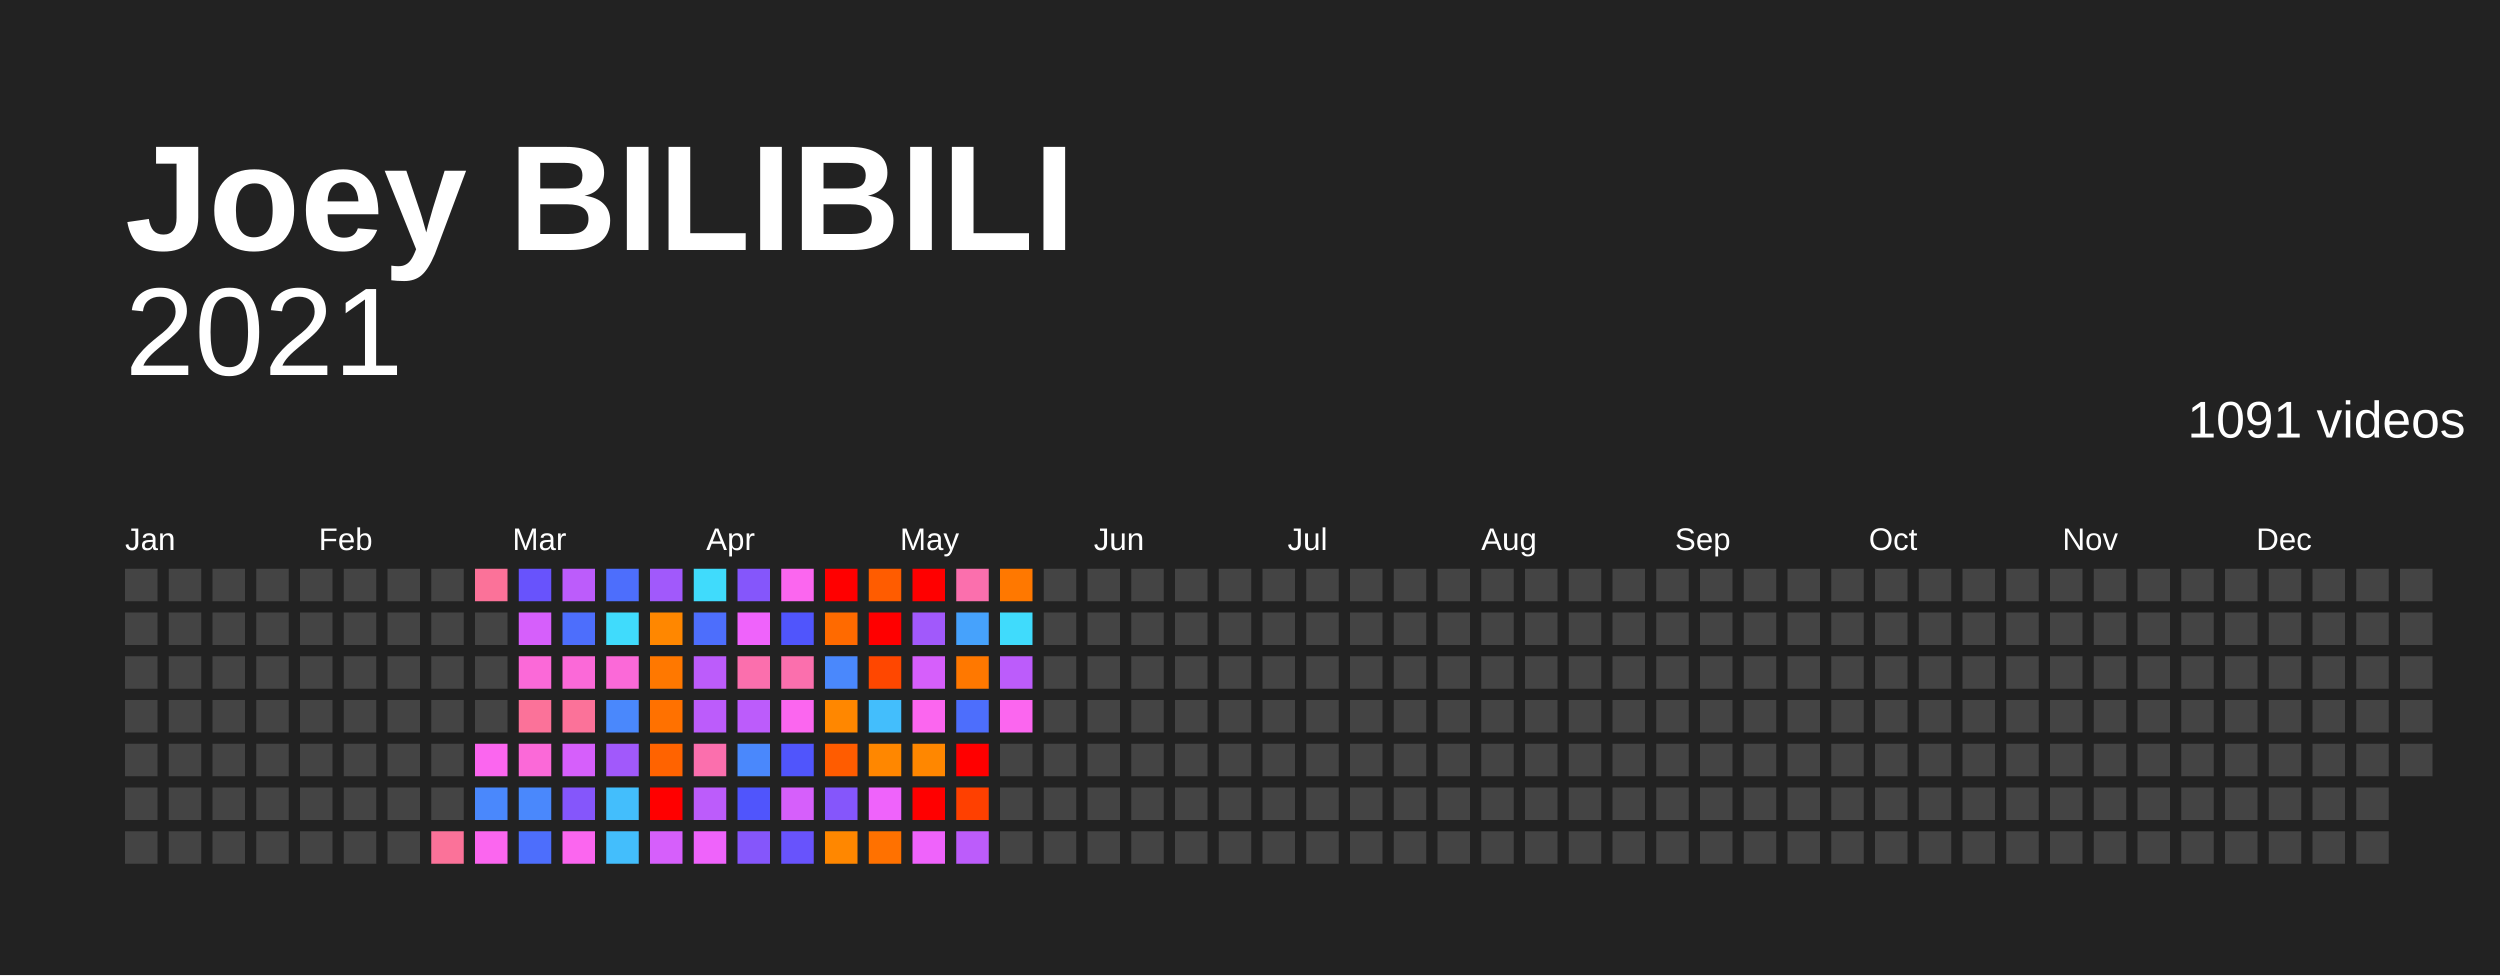
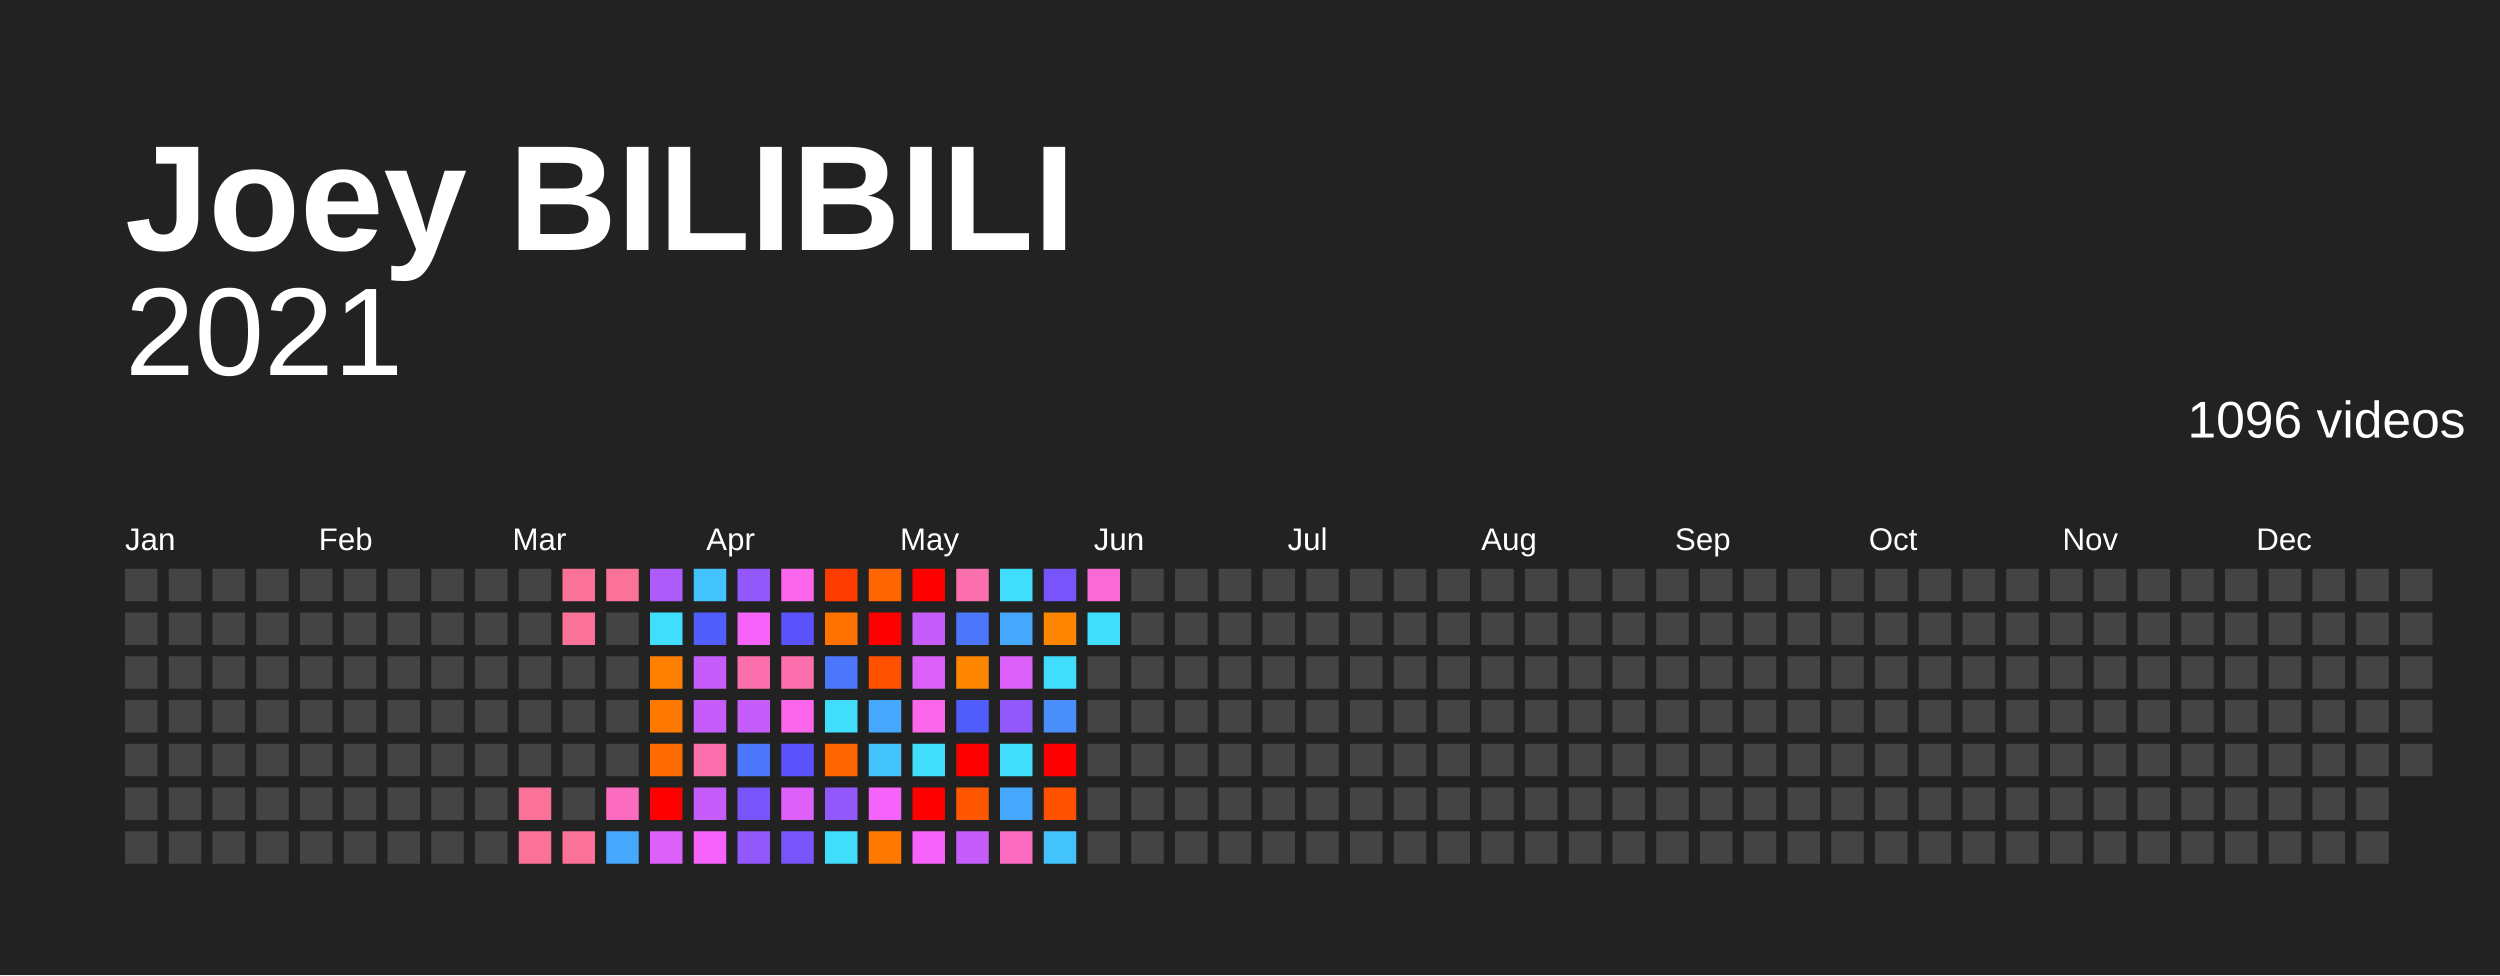
<svg xmlns="http://www.w3.org/2000/svg" baseProfile="full" height="78mm" version="1.1" viewBox="0,0,200,78" width="200mm">
  <defs />
  <rect fill="#222222" height="78" width="200" x="0" y="0" />
  <text fill="#FFFFFF" style="font-size:12px; font-family:Arial; font-weight:bold;" x="10" y="20">Joey BILIBILI</text>
  <text alignment-baseline="hanging" fill="#FFFFFF" style="font-size:10.0px; font-family:Arial;" x="10" y="30">2021</text>
-   <text alignment-baseline="hanging" fill="#FFFFFF" style="font-size:4.125px; font-family:Arial;" x="175" y="35">1091 videos</text>
+   <text alignment-baseline="hanging" fill="#FFFFFF" style="font-size:4.125px; font-family:Arial;" x="175" y="35">1096 videos</text>
  <text fill="#FFFFFF" style="font-size:2.5px; font-family:Arial" x="10.0" y="44">Jan</text>
  <text fill="#FFFFFF" style="font-size:2.5px; font-family:Arial" x="25.5" y="44">Feb</text>
  <text fill="#FFFFFF" style="font-size:2.5px; font-family:Arial" x="41.0" y="44">Mar</text>
  <text fill="#FFFFFF" style="font-size:2.5px; font-family:Arial" x="56.5" y="44">Apr</text>
  <text fill="#FFFFFF" style="font-size:2.5px; font-family:Arial" x="72.0" y="44">May</text>
  <text fill="#FFFFFF" style="font-size:2.5px; font-family:Arial" x="87.5" y="44">Jun</text>
  <text fill="#FFFFFF" style="font-size:2.5px; font-family:Arial" x="103.0" y="44">Jul</text>
  <text fill="#FFFFFF" style="font-size:2.5px; font-family:Arial" x="118.5" y="44">Aug</text>
  <text fill="#FFFFFF" style="font-size:2.5px; font-family:Arial" x="134.0" y="44">Sep</text>
  <text fill="#FFFFFF" style="font-size:2.5px; font-family:Arial" x="149.5" y="44">Oct</text>
  <text fill="#FFFFFF" style="font-size:2.5px; font-family:Arial" x="165.0" y="44">Nov</text>
  <text fill="#FFFFFF" style="font-size:2.5px; font-family:Arial" x="180.5" y="44">Dec</text>
  <rect fill="#444444" height="2.6" width="2.6" x="10.0" y="45.5" />
  <rect fill="#444444" height="2.6" width="2.6" x="10.0" y="49.0" />
  <rect fill="#444444" height="2.6" width="2.6" x="10.0" y="52.5" />
  <rect fill="#444444" height="2.6" width="2.6" x="10.0" y="56.0" />
  <rect fill="#444444" height="2.6" width="2.6" x="10.0" y="59.5" />
  <rect fill="#444444" height="2.6" width="2.6" x="10.0" y="63.0" />
  <rect fill="#444444" height="2.6" width="2.6" x="10.0" y="66.5" />
  <rect fill="#444444" height="2.6" width="2.6" x="13.5" y="45.5" />
  <rect fill="#444444" height="2.6" width="2.6" x="13.5" y="49.0" />
  <rect fill="#444444" height="2.6" width="2.6" x="13.5" y="52.5" />
  <rect fill="#444444" height="2.6" width="2.6" x="13.5" y="56.0" />
  <rect fill="#444444" height="2.6" width="2.6" x="13.5" y="59.5" />
  <rect fill="#444444" height="2.6" width="2.6" x="13.5" y="63.0" />
  <rect fill="#444444" height="2.6" width="2.6" x="13.5" y="66.5" />
  <rect fill="#444444" height="2.6" width="2.6" x="17.0" y="45.5" />
  <rect fill="#444444" height="2.6" width="2.6" x="17.0" y="49.0" />
  <rect fill="#444444" height="2.6" width="2.6" x="17.0" y="52.5" />
  <rect fill="#444444" height="2.6" width="2.6" x="17.0" y="56.0" />
  <rect fill="#444444" height="2.6" width="2.6" x="17.0" y="59.5" />
  <rect fill="#444444" height="2.6" width="2.6" x="17.0" y="63.0" />
  <rect fill="#444444" height="2.6" width="2.6" x="17.0" y="66.5" />
  <rect fill="#444444" height="2.6" width="2.6" x="20.5" y="45.5" />
  <rect fill="#444444" height="2.6" width="2.6" x="20.5" y="49.0" />
  <rect fill="#444444" height="2.6" width="2.6" x="20.5" y="52.5" />
  <rect fill="#444444" height="2.6" width="2.6" x="20.5" y="56.0" />
  <rect fill="#444444" height="2.6" width="2.6" x="20.5" y="59.5" />
  <rect fill="#444444" height="2.6" width="2.6" x="20.5" y="63.0" />
  <rect fill="#444444" height="2.6" width="2.6" x="20.5" y="66.5" />
  <rect fill="#444444" height="2.6" width="2.6" x="24.0" y="45.5" />
  <rect fill="#444444" height="2.6" width="2.6" x="24.0" y="49.0" />
  <rect fill="#444444" height="2.6" width="2.6" x="24.0" y="52.5" />
  <rect fill="#444444" height="2.6" width="2.6" x="24.0" y="56.0" />
  <rect fill="#444444" height="2.6" width="2.6" x="24.0" y="59.5" />
  <rect fill="#444444" height="2.6" width="2.6" x="24.0" y="63.0" />
  <rect fill="#444444" height="2.6" width="2.6" x="24.0" y="66.5" />
  <rect fill="#444444" height="2.6" width="2.6" x="27.5" y="45.5" />
  <rect fill="#444444" height="2.6" width="2.6" x="27.5" y="49.0" />
  <rect fill="#444444" height="2.6" width="2.6" x="27.5" y="52.5" />
  <rect fill="#444444" height="2.6" width="2.6" x="27.5" y="56.0" />
  <rect fill="#444444" height="2.6" width="2.6" x="27.5" y="59.5" />
  <rect fill="#444444" height="2.6" width="2.6" x="27.5" y="63.0" />
  <rect fill="#444444" height="2.6" width="2.6" x="27.5" y="66.5" />
  <rect fill="#444444" height="2.6" width="2.6" x="31.0" y="45.5" />
  <rect fill="#444444" height="2.6" width="2.6" x="31.0" y="49.0" />
  <rect fill="#444444" height="2.6" width="2.6" x="31.0" y="52.5" />
  <rect fill="#444444" height="2.6" width="2.6" x="31.0" y="56.0" />
  <rect fill="#444444" height="2.6" width="2.6" x="31.0" y="59.5" />
  <rect fill="#444444" height="2.6" width="2.6" x="31.0" y="63.0" />
  <rect fill="#444444" height="2.6" width="2.6" x="31.0" y="66.5" />
  <rect fill="#444444" height="2.6" width="2.6" x="34.5" y="45.5" />
  <rect fill="#444444" height="2.6" width="2.6" x="34.5" y="49.0" />
  <rect fill="#444444" height="2.6" width="2.6" x="34.5" y="52.5" />
  <rect fill="#444444" height="2.6" width="2.6" x="34.5" y="56.0" />
  <rect fill="#444444" height="2.6" width="2.6" x="34.5" y="59.5" />
  <rect fill="#444444" height="2.6" width="2.6" x="34.5" y="63.0" />
-   <rect fill="#fb7299" height="2.6" width="2.6" x="34.5" y="66.5" />
-   <rect fill="#fb7299" height="2.6" width="2.6" x="38.0" y="45.5" />
+   <rect fill="#444444" height="2.6" width="2.6" x="34.5" y="66.5" />
+   <rect fill="#444444" height="2.6" width="2.6" x="38.0" y="45.5" />
  <rect fill="#444444" height="2.6" width="2.6" x="38.0" y="49.0" />
  <rect fill="#444444" height="2.6" width="2.6" x="38.0" y="52.5" />
  <rect fill="#444444" height="2.6" width="2.6" x="38.0" y="56.0" />
-   <rect fill="#fb66ef" height="2.6" width="2.6" x="38.0" y="59.5" />
-   <rect fill="#4a88fc" height="2.6" width="2.6" x="38.0" y="63.0" />
-   <rect fill="#fb66ef" height="2.6" width="2.6" x="38.0" y="66.5" />
-   <rect fill="#6853fc" height="2.6" width="2.6" x="41.5" y="45.5" />
-   <rect fill="#d65ffb" height="2.6" width="2.6" x="41.5" y="49.0" />
-   <rect fill="#fb69d8" height="2.6" width="2.6" x="41.5" y="52.5" />
-   <rect fill="#fb7299" height="2.6" width="2.6" x="41.5" y="56.0" />
-   <rect fill="#fb69d8" height="2.6" width="2.6" x="41.5" y="59.5" />
-   <rect fill="#4a88fc" height="2.6" width="2.6" x="41.5" y="63.0" />
-   <rect fill="#4d6efc" height="2.6" width="2.6" x="41.5" y="66.5" />
-   <rect fill="#bc5cfb" height="2.6" width="2.6" x="45.0" y="45.5" />
-   <rect fill="#4d6efc" height="2.6" width="2.6" x="45.0" y="49.0" />
-   <rect fill="#fb69d8" height="2.6" width="2.6" x="45.0" y="52.5" />
-   <rect fill="#fb7299" height="2.6" width="2.6" x="45.0" y="56.0" />
-   <rect fill="#d65ffb" height="2.6" width="2.6" x="45.0" y="59.5" />
-   <rect fill="#8556fb" height="2.6" width="2.6" x="45.0" y="63.0" />
-   <rect fill="#fb66ef" height="2.6" width="2.6" x="45.0" y="66.5" />
-   <rect fill="#4d6efc" height="2.6" width="2.6" x="48.5" y="45.5" />
-   <rect fill="#40dbfc" height="2.6" width="2.6" x="48.5" y="49.0" />
-   <rect fill="#fb69d8" height="2.6" width="2.6" x="48.5" y="52.5" />
-   <rect fill="#4a88fc" height="2.6" width="2.6" x="48.5" y="56.0" />
-   <rect fill="#a159fb" height="2.6" width="2.6" x="48.5" y="59.5" />
-   <rect fill="#43befc" height="2.6" width="2.6" x="48.5" y="63.0" />
-   <rect fill="#43befc" height="2.6" width="2.6" x="48.5" y="66.5" />
-   <rect fill="#a159fb" height="2.6" width="2.6" x="52.0" y="45.5" />
-   <rect fill="#ff8700" height="2.6" width="2.6" x="52.0" y="49.0" />
-   <rect fill="#ff7800" height="2.6" width="2.6" x="52.0" y="52.5" />
-   <rect fill="#ff7100" height="2.6" width="2.6" x="52.0" y="56.0" />
-   <rect fill="#ff6300" height="2.6" width="2.6" x="52.0" y="59.5" />
+   <rect fill="#444444" height="2.6" width="2.6" x="38.0" y="59.5" />
+   <rect fill="#444444" height="2.6" width="2.6" x="38.0" y="63.0" />
+   <rect fill="#444444" height="2.6" width="2.6" x="38.0" y="66.5" />
+   <rect fill="#444444" height="2.6" width="2.6" x="41.5" y="45.5" />
+   <rect fill="#444444" height="2.6" width="2.6" x="41.5" y="49.0" />
+   <rect fill="#444444" height="2.6" width="2.6" x="41.5" y="52.5" />
+   <rect fill="#444444" height="2.6" width="2.6" x="41.5" y="56.0" />
+   <rect fill="#444444" height="2.6" width="2.6" x="41.5" y="59.5" />
+   <rect fill="#fb7299" height="2.6" width="2.6" x="41.5" y="63.0" />
+   <rect fill="#fb7299" height="2.6" width="2.6" x="41.5" y="66.5" />
+   <rect fill="#fb7299" height="2.6" width="2.6" x="45.0" y="45.5" />
+   <rect fill="#fb7299" height="2.6" width="2.6" x="45.0" y="49.0" />
+   <rect fill="#444444" height="2.6" width="2.6" x="45.0" y="52.5" />
+   <rect fill="#444444" height="2.6" width="2.6" x="45.0" y="56.0" />
+   <rect fill="#444444" height="2.6" width="2.6" x="45.0" y="59.5" />
+   <rect fill="#444444" height="2.6" width="2.6" x="45.0" y="63.0" />
+   <rect fill="#fb7299" height="2.6" width="2.6" x="45.0" y="66.5" />
+   <rect fill="#fb7299" height="2.6" width="2.6" x="48.5" y="45.5" />
+   <rect fill="#444444" height="2.6" width="2.6" x="48.5" y="49.0" />
+   <rect fill="#444444" height="2.6" width="2.6" x="48.5" y="52.5" />
+   <rect fill="#444444" height="2.6" width="2.6" x="48.5" y="56.0" />
+   <rect fill="#444444" height="2.6" width="2.6" x="48.5" y="59.5" />
+   <rect fill="#fb6cc0" height="2.6" width="2.6" x="48.5" y="63.0" />
+   <rect fill="#46a8fc" height="2.6" width="2.6" x="48.5" y="66.5" />
+   <rect fill="#ad5bfb" height="2.6" width="2.6" x="52.0" y="45.5" />
+   <rect fill="#40defc" height="2.6" width="2.6" x="52.0" y="49.0" />
+   <rect fill="#ff7f00" height="2.6" width="2.6" x="52.0" y="52.5" />
+   <rect fill="#ff7900" height="2.6" width="2.6" x="52.0" y="56.0" />
+   <rect fill="#ff6b00" height="2.6" width="2.6" x="52.0" y="59.5" />
  <rect fill="red" height="2.6" width="2.6" x="52.0" y="63.0" />
-   <rect fill="#d65ffb" height="2.6" width="2.6" x="52.0" y="66.5" />
-   <rect fill="#40dbfc" height="2.6" width="2.6" x="55.5" y="45.5" />
-   <rect fill="#4d6efc" height="2.6" width="2.6" x="55.5" y="49.0" />
-   <rect fill="#bc5cfb" height="2.6" width="2.6" x="55.5" y="52.5" />
-   <rect fill="#bc5cfb" height="2.6" width="2.6" x="55.5" y="56.0" />
-   <rect fill="#fb6fad" height="2.6" width="2.6" x="55.5" y="59.5" />
-   <rect fill="#bc5cfb" height="2.6" width="2.6" x="55.5" y="63.0" />
-   <rect fill="#ef63fb" height="2.6" width="2.6" x="55.5" y="66.5" />
-   <rect fill="#8556fb" height="2.6" width="2.6" x="59.0" y="45.5" />
-   <rect fill="#ef63fb" height="2.6" width="2.6" x="59.0" y="49.0" />
-   <rect fill="#fb6fad" height="2.6" width="2.6" x="59.0" y="52.5" />
-   <rect fill="#bc5cfb" height="2.6" width="2.6" x="59.0" y="56.0" />
-   <rect fill="#4a88fc" height="2.6" width="2.6" x="59.0" y="59.5" />
-   <rect fill="#5055fc" height="2.6" width="2.6" x="59.0" y="63.0" />
-   <rect fill="#8556fb" height="2.6" width="2.6" x="59.0" y="66.5" />
-   <rect fill="#fb66ef" height="2.6" width="2.6" x="62.5" y="45.5" />
-   <rect fill="#5055fc" height="2.6" width="2.6" x="62.5" y="49.0" />
-   <rect fill="#fb6fad" height="2.6" width="2.6" x="62.5" y="52.5" />
-   <rect fill="#fb66ef" height="2.6" width="2.6" x="62.5" y="56.0" />
-   <rect fill="#5055fc" height="2.6" width="2.6" x="62.5" y="59.5" />
-   <rect fill="#d65ffb" height="2.6" width="2.6" x="62.5" y="63.0" />
-   <rect fill="#6853fc" height="2.6" width="2.6" x="62.5" y="66.5" />
-   <rect fill="red" height="2.6" width="2.6" x="66.0" y="45.5" />
-   <rect fill="#ff6a00" height="2.6" width="2.6" x="66.0" y="49.0" />
-   <rect fill="#4a88fc" height="2.6" width="2.6" x="66.0" y="52.5" />
-   <rect fill="#ff8700" height="2.6" width="2.6" x="66.0" y="56.0" />
-   <rect fill="#ff5c00" height="2.6" width="2.6" x="66.0" y="59.5" />
-   <rect fill="#8556fb" height="2.6" width="2.6" x="66.0" y="63.0" />
-   <rect fill="#ff8700" height="2.6" width="2.6" x="66.0" y="66.5" />
-   <rect fill="#ff5c00" height="2.6" width="2.6" x="69.5" y="45.5" />
+   <rect fill="#de60fb" height="2.6" width="2.6" x="52.0" y="66.5" />
+   <rect fill="#43c3fc" height="2.6" width="2.6" x="55.5" y="45.5" />
+   <rect fill="#4f5efc" height="2.6" width="2.6" x="55.5" y="49.0" />
+   <rect fill="#c65dfb" height="2.6" width="2.6" x="55.5" y="52.5" />
+   <rect fill="#c65dfb" height="2.6" width="2.6" x="55.5" y="56.0" />
+   <rect fill="#fb6fac" height="2.6" width="2.6" x="55.5" y="59.5" />
+   <rect fill="#c65dfb" height="2.6" width="2.6" x="55.5" y="63.0" />
+   <rect fill="#f663fb" height="2.6" width="2.6" x="55.5" y="66.5" />
+   <rect fill="#9358fb" height="2.6" width="2.6" x="59.0" y="45.5" />
+   <rect fill="#f663fb" height="2.6" width="2.6" x="59.0" y="49.0" />
+   <rect fill="#fb6fac" height="2.6" width="2.6" x="59.0" y="52.5" />
+   <rect fill="#c65dfb" height="2.6" width="2.6" x="59.0" y="56.0" />
+   <rect fill="#4c76fc" height="2.6" width="2.6" x="59.0" y="59.5" />
+   <rect fill="#7855fb" height="2.6" width="2.6" x="59.0" y="63.0" />
+   <rect fill="#9358fb" height="2.6" width="2.6" x="59.0" y="66.5" />
+   <rect fill="#fb66ea" height="2.6" width="2.6" x="62.5" y="45.5" />
+   <rect fill="#5c52fc" height="2.6" width="2.6" x="62.5" y="49.0" />
+   <rect fill="#fb6fac" height="2.6" width="2.6" x="62.5" y="52.5" />
+   <rect fill="#fb66ea" height="2.6" width="2.6" x="62.5" y="56.0" />
+   <rect fill="#5c52fc" height="2.6" width="2.6" x="62.5" y="59.5" />
+   <rect fill="#de60fb" height="2.6" width="2.6" x="62.5" y="63.0" />
+   <rect fill="#7855fb" height="2.6" width="2.6" x="62.5" y="66.5" />
+   <rect fill="#ff3c00" height="2.6" width="2.6" x="66.0" y="45.5" />
+   <rect fill="#ff7200" height="2.6" width="2.6" x="66.0" y="49.0" />
+   <rect fill="#4c76fc" height="2.6" width="2.6" x="66.0" y="52.5" />
+   <rect fill="#40defc" height="2.6" width="2.6" x="66.0" y="56.0" />
+   <rect fill="#ff6500" height="2.6" width="2.6" x="66.0" y="59.5" />
+   <rect fill="#9358fb" height="2.6" width="2.6" x="66.0" y="63.0" />
+   <rect fill="#40defc" height="2.6" width="2.6" x="66.0" y="66.5" />
+   <rect fill="#ff6500" height="2.6" width="2.6" x="69.5" y="45.5" />
  <rect fill="red" height="2.6" width="2.6" x="69.5" y="49.0" />
-   <rect fill="#ff4700" height="2.6" width="2.6" x="69.5" y="52.5" />
-   <rect fill="#43befc" height="2.6" width="2.6" x="69.5" y="56.0" />
-   <rect fill="#ff8700" height="2.6" width="2.6" x="69.5" y="59.5" />
-   <rect fill="#ef63fb" height="2.6" width="2.6" x="69.5" y="63.0" />
-   <rect fill="#ff7100" height="2.6" width="2.6" x="69.5" y="66.5" />
+   <rect fill="#ff5100" height="2.6" width="2.6" x="69.5" y="52.5" />
+   <rect fill="#46a8fc" height="2.6" width="2.6" x="69.5" y="56.0" />
+   <rect fill="#43c3fc" height="2.6" width="2.6" x="69.5" y="59.5" />
+   <rect fill="#f663fb" height="2.6" width="2.6" x="69.5" y="63.0" />
+   <rect fill="#ff7900" height="2.6" width="2.6" x="69.5" y="66.5" />
  <rect fill="red" height="2.6" width="2.6" x="73.0" y="45.5" />
-   <rect fill="#a159fb" height="2.6" width="2.6" x="73.0" y="49.0" />
-   <rect fill="#d65ffb" height="2.6" width="2.6" x="73.0" y="52.5" />
-   <rect fill="#fb66ef" height="2.6" width="2.6" x="73.0" y="56.0" />
-   <rect fill="#ff8700" height="2.6" width="2.6" x="73.0" y="59.5" />
+   <rect fill="#c65dfb" height="2.6" width="2.6" x="73.0" y="49.0" />
+   <rect fill="#de60fb" height="2.6" width="2.6" x="73.0" y="52.5" />
+   <rect fill="#fb66ea" height="2.6" width="2.6" x="73.0" y="56.0" />
+   <rect fill="#40defc" height="2.6" width="2.6" x="73.0" y="59.5" />
  <rect fill="red" height="2.6" width="2.6" x="73.0" y="63.0" />
-   <rect fill="#ef63fb" height="2.6" width="2.6" x="73.0" y="66.5" />
-   <rect fill="#fb6fad" height="2.6" width="2.6" x="76.5" y="45.5" />
-   <rect fill="#46a2fc" height="2.6" width="2.6" x="76.5" y="49.0" />
-   <rect fill="#ff7800" height="2.6" width="2.6" x="76.5" y="52.5" />
-   <rect fill="#4d6efc" height="2.6" width="2.6" x="76.5" y="56.0" />
+   <rect fill="#f663fb" height="2.6" width="2.6" x="73.0" y="66.5" />
+   <rect fill="#fb6fac" height="2.6" width="2.6" x="76.5" y="45.5" />
+   <rect fill="#4c76fc" height="2.6" width="2.6" x="76.5" y="49.0" />
+   <rect fill="#ff8600" height="2.6" width="2.6" x="76.5" y="52.5" />
+   <rect fill="#4f5efc" height="2.6" width="2.6" x="76.5" y="56.0" />
  <rect fill="red" height="2.6" width="2.6" x="76.5" y="59.5" />
-   <rect fill="#ff4000" height="2.6" width="2.6" x="76.5" y="63.0" />
-   <rect fill="#bc5cfb" height="2.6" width="2.6" x="76.5" y="66.5" />
-   <rect fill="#ff7800" height="2.6" width="2.6" x="80.0" y="45.5" />
-   <rect fill="#40dbfc" height="2.6" width="2.6" x="80.0" y="49.0" />
-   <rect fill="#bc5cfb" height="2.6" width="2.6" x="80.0" y="52.5" />
-   <rect fill="#fb66ef" height="2.6" width="2.6" x="80.0" y="56.0" />
-   <rect fill="#444444" height="2.6" width="2.6" x="80.0" y="59.5" />
-   <rect fill="#444444" height="2.6" width="2.6" x="80.0" y="63.0" />
-   <rect fill="#444444" height="2.6" width="2.6" x="80.0" y="66.5" />
-   <rect fill="#444444" height="2.6" width="2.6" x="83.5" y="45.5" />
-   <rect fill="#444444" height="2.6" width="2.6" x="83.5" y="49.0" />
-   <rect fill="#444444" height="2.6" width="2.6" x="83.5" y="52.5" />
-   <rect fill="#444444" height="2.6" width="2.6" x="83.5" y="56.0" />
-   <rect fill="#444444" height="2.6" width="2.6" x="83.5" y="59.5" />
-   <rect fill="#444444" height="2.6" width="2.6" x="83.5" y="63.0" />
-   <rect fill="#444444" height="2.6" width="2.6" x="83.5" y="66.5" />
-   <rect fill="#444444" height="2.6" width="2.6" x="87.0" y="45.5" />
-   <rect fill="#444444" height="2.6" width="2.6" x="87.0" y="49.0" />
+   <rect fill="#ff5700" height="2.6" width="2.6" x="76.5" y="63.0" />
+   <rect fill="#c65dfb" height="2.6" width="2.6" x="76.5" y="66.5" />
+   <rect fill="#40defc" height="2.6" width="2.6" x="80.0" y="45.5" />
+   <rect fill="#46a8fc" height="2.6" width="2.6" x="80.0" y="49.0" />
+   <rect fill="#de60fb" height="2.6" width="2.6" x="80.0" y="52.5" />
+   <rect fill="#9358fb" height="2.6" width="2.6" x="80.0" y="56.0" />
+   <rect fill="#40defc" height="2.6" width="2.6" x="80.0" y="59.5" />
+   <rect fill="#46a8fc" height="2.6" width="2.6" x="80.0" y="63.0" />
+   <rect fill="#fb6cc0" height="2.6" width="2.6" x="80.0" y="66.5" />
+   <rect fill="#7855fb" height="2.6" width="2.6" x="83.5" y="45.5" />
+   <rect fill="#ff8600" height="2.6" width="2.6" x="83.5" y="49.0" />
+   <rect fill="#40defc" height="2.6" width="2.6" x="83.5" y="52.5" />
+   <rect fill="#498ffc" height="2.6" width="2.6" x="83.5" y="56.0" />
+   <rect fill="red" height="2.6" width="2.6" x="83.5" y="59.5" />
+   <rect fill="#ff5100" height="2.6" width="2.6" x="83.5" y="63.0" />
+   <rect fill="#43c3fc" height="2.6" width="2.6" x="83.5" y="66.5" />
+   <rect fill="#fb69d5" height="2.6" width="2.6" x="87.0" y="45.5" />
+   <rect fill="#40defc" height="2.6" width="2.6" x="87.0" y="49.0" />
  <rect fill="#444444" height="2.6" width="2.6" x="87.0" y="52.5" />
  <rect fill="#444444" height="2.6" width="2.6" x="87.0" y="56.0" />
  <rect fill="#444444" height="2.6" width="2.6" x="87.0" y="59.5" />
  <rect fill="#444444" height="2.6" width="2.6" x="87.0" y="63.0" />
  <rect fill="#444444" height="2.6" width="2.6" x="87.0" y="66.5" />
  <rect fill="#444444" height="2.6" width="2.6" x="90.5" y="45.5" />
  <rect fill="#444444" height="2.6" width="2.6" x="90.5" y="49.0" />
  <rect fill="#444444" height="2.6" width="2.6" x="90.5" y="52.5" />
  <rect fill="#444444" height="2.6" width="2.6" x="90.5" y="56.0" />
  <rect fill="#444444" height="2.6" width="2.6" x="90.5" y="59.5" />
  <rect fill="#444444" height="2.6" width="2.6" x="90.5" y="63.0" />
  <rect fill="#444444" height="2.6" width="2.6" x="90.5" y="66.5" />
  <rect fill="#444444" height="2.6" width="2.6" x="94.0" y="45.5" />
  <rect fill="#444444" height="2.6" width="2.6" x="94.0" y="49.0" />
  <rect fill="#444444" height="2.6" width="2.6" x="94.0" y="52.5" />
  <rect fill="#444444" height="2.6" width="2.6" x="94.0" y="56.0" />
  <rect fill="#444444" height="2.6" width="2.6" x="94.0" y="59.5" />
  <rect fill="#444444" height="2.6" width="2.6" x="94.0" y="63.0" />
  <rect fill="#444444" height="2.6" width="2.6" x="94.0" y="66.5" />
  <rect fill="#444444" height="2.6" width="2.6" x="97.5" y="45.5" />
  <rect fill="#444444" height="2.6" width="2.6" x="97.5" y="49.0" />
  <rect fill="#444444" height="2.6" width="2.6" x="97.5" y="52.5" />
  <rect fill="#444444" height="2.6" width="2.6" x="97.5" y="56.0" />
  <rect fill="#444444" height="2.6" width="2.6" x="97.5" y="59.5" />
  <rect fill="#444444" height="2.6" width="2.6" x="97.5" y="63.0" />
  <rect fill="#444444" height="2.6" width="2.6" x="97.5" y="66.5" />
  <rect fill="#444444" height="2.6" width="2.6" x="101.0" y="45.5" />
  <rect fill="#444444" height="2.6" width="2.6" x="101.0" y="49.0" />
  <rect fill="#444444" height="2.6" width="2.6" x="101.0" y="52.5" />
  <rect fill="#444444" height="2.6" width="2.6" x="101.0" y="56.0" />
  <rect fill="#444444" height="2.6" width="2.6" x="101.0" y="59.5" />
  <rect fill="#444444" height="2.6" width="2.6" x="101.0" y="63.0" />
  <rect fill="#444444" height="2.6" width="2.6" x="101.0" y="66.5" />
  <rect fill="#444444" height="2.6" width="2.6" x="104.5" y="45.5" />
  <rect fill="#444444" height="2.6" width="2.6" x="104.5" y="49.0" />
  <rect fill="#444444" height="2.6" width="2.6" x="104.5" y="52.5" />
  <rect fill="#444444" height="2.6" width="2.6" x="104.5" y="56.0" />
  <rect fill="#444444" height="2.6" width="2.6" x="104.5" y="59.5" />
  <rect fill="#444444" height="2.6" width="2.6" x="104.5" y="63.0" />
  <rect fill="#444444" height="2.6" width="2.6" x="104.5" y="66.5" />
  <rect fill="#444444" height="2.6" width="2.6" x="108.0" y="45.5" />
  <rect fill="#444444" height="2.6" width="2.6" x="108.0" y="49.0" />
  <rect fill="#444444" height="2.6" width="2.6" x="108.0" y="52.5" />
  <rect fill="#444444" height="2.6" width="2.6" x="108.0" y="56.0" />
  <rect fill="#444444" height="2.6" width="2.6" x="108.0" y="59.5" />
  <rect fill="#444444" height="2.6" width="2.6" x="108.0" y="63.0" />
  <rect fill="#444444" height="2.6" width="2.6" x="108.0" y="66.5" />
  <rect fill="#444444" height="2.6" width="2.6" x="111.5" y="45.5" />
  <rect fill="#444444" height="2.6" width="2.6" x="111.5" y="49.0" />
  <rect fill="#444444" height="2.6" width="2.6" x="111.5" y="52.5" />
  <rect fill="#444444" height="2.6" width="2.6" x="111.5" y="56.0" />
  <rect fill="#444444" height="2.6" width="2.6" x="111.5" y="59.5" />
  <rect fill="#444444" height="2.6" width="2.6" x="111.5" y="63.0" />
  <rect fill="#444444" height="2.6" width="2.6" x="111.5" y="66.5" />
  <rect fill="#444444" height="2.6" width="2.6" x="115.0" y="45.5" />
  <rect fill="#444444" height="2.6" width="2.6" x="115.0" y="49.0" />
  <rect fill="#444444" height="2.6" width="2.6" x="115.0" y="52.5" />
  <rect fill="#444444" height="2.6" width="2.6" x="115.0" y="56.0" />
  <rect fill="#444444" height="2.6" width="2.6" x="115.0" y="59.5" />
  <rect fill="#444444" height="2.6" width="2.6" x="115.0" y="63.0" />
  <rect fill="#444444" height="2.6" width="2.6" x="115.0" y="66.5" />
  <rect fill="#444444" height="2.6" width="2.6" x="118.5" y="45.5" />
  <rect fill="#444444" height="2.6" width="2.6" x="118.5" y="49.0" />
  <rect fill="#444444" height="2.6" width="2.6" x="118.5" y="52.5" />
  <rect fill="#444444" height="2.6" width="2.6" x="118.5" y="56.0" />
  <rect fill="#444444" height="2.6" width="2.6" x="118.5" y="59.5" />
  <rect fill="#444444" height="2.6" width="2.6" x="118.5" y="63.0" />
  <rect fill="#444444" height="2.6" width="2.6" x="118.5" y="66.5" />
  <rect fill="#444444" height="2.6" width="2.6" x="122.0" y="45.5" />
  <rect fill="#444444" height="2.6" width="2.6" x="122.0" y="49.0" />
  <rect fill="#444444" height="2.6" width="2.6" x="122.0" y="52.5" />
  <rect fill="#444444" height="2.6" width="2.6" x="122.0" y="56.0" />
  <rect fill="#444444" height="2.6" width="2.6" x="122.0" y="59.5" />
  <rect fill="#444444" height="2.6" width="2.6" x="122.0" y="63.0" />
  <rect fill="#444444" height="2.6" width="2.6" x="122.0" y="66.5" />
  <rect fill="#444444" height="2.6" width="2.6" x="125.5" y="45.5" />
  <rect fill="#444444" height="2.6" width="2.6" x="125.5" y="49.0" />
  <rect fill="#444444" height="2.6" width="2.6" x="125.5" y="52.5" />
  <rect fill="#444444" height="2.6" width="2.6" x="125.5" y="56.0" />
  <rect fill="#444444" height="2.6" width="2.6" x="125.5" y="59.5" />
  <rect fill="#444444" height="2.6" width="2.6" x="125.5" y="63.0" />
  <rect fill="#444444" height="2.6" width="2.6" x="125.5" y="66.5" />
  <rect fill="#444444" height="2.6" width="2.6" x="129.0" y="45.5" />
  <rect fill="#444444" height="2.6" width="2.6" x="129.0" y="49.0" />
  <rect fill="#444444" height="2.6" width="2.6" x="129.0" y="52.5" />
  <rect fill="#444444" height="2.6" width="2.6" x="129.0" y="56.0" />
  <rect fill="#444444" height="2.6" width="2.6" x="129.0" y="59.5" />
  <rect fill="#444444" height="2.6" width="2.6" x="129.0" y="63.0" />
  <rect fill="#444444" height="2.6" width="2.6" x="129.0" y="66.5" />
  <rect fill="#444444" height="2.6" width="2.6" x="132.5" y="45.5" />
  <rect fill="#444444" height="2.6" width="2.6" x="132.5" y="49.0" />
  <rect fill="#444444" height="2.6" width="2.6" x="132.5" y="52.5" />
  <rect fill="#444444" height="2.6" width="2.6" x="132.5" y="56.0" />
  <rect fill="#444444" height="2.6" width="2.6" x="132.5" y="59.5" />
  <rect fill="#444444" height="2.6" width="2.6" x="132.5" y="63.0" />
  <rect fill="#444444" height="2.6" width="2.6" x="132.5" y="66.5" />
  <rect fill="#444444" height="2.6" width="2.6" x="136.0" y="45.5" />
  <rect fill="#444444" height="2.6" width="2.6" x="136.0" y="49.0" />
  <rect fill="#444444" height="2.6" width="2.6" x="136.0" y="52.5" />
  <rect fill="#444444" height="2.6" width="2.6" x="136.0" y="56.0" />
  <rect fill="#444444" height="2.6" width="2.6" x="136.0" y="59.5" />
  <rect fill="#444444" height="2.6" width="2.6" x="136.0" y="63.0" />
  <rect fill="#444444" height="2.6" width="2.6" x="136.0" y="66.5" />
  <rect fill="#444444" height="2.6" width="2.6" x="139.5" y="45.5" />
  <rect fill="#444444" height="2.6" width="2.6" x="139.5" y="49.0" />
  <rect fill="#444444" height="2.6" width="2.6" x="139.5" y="52.5" />
  <rect fill="#444444" height="2.6" width="2.6" x="139.5" y="56.0" />
  <rect fill="#444444" height="2.6" width="2.6" x="139.5" y="59.5" />
  <rect fill="#444444" height="2.6" width="2.6" x="139.5" y="63.0" />
  <rect fill="#444444" height="2.6" width="2.6" x="139.5" y="66.5" />
  <rect fill="#444444" height="2.6" width="2.6" x="143.0" y="45.5" />
  <rect fill="#444444" height="2.6" width="2.6" x="143.0" y="49.0" />
  <rect fill="#444444" height="2.6" width="2.6" x="143.0" y="52.5" />
  <rect fill="#444444" height="2.6" width="2.6" x="143.0" y="56.0" />
  <rect fill="#444444" height="2.6" width="2.6" x="143.0" y="59.5" />
  <rect fill="#444444" height="2.6" width="2.6" x="143.0" y="63.0" />
  <rect fill="#444444" height="2.6" width="2.6" x="143.0" y="66.5" />
  <rect fill="#444444" height="2.6" width="2.6" x="146.5" y="45.5" />
  <rect fill="#444444" height="2.6" width="2.6" x="146.5" y="49.0" />
  <rect fill="#444444" height="2.6" width="2.6" x="146.5" y="52.5" />
  <rect fill="#444444" height="2.6" width="2.6" x="146.5" y="56.0" />
  <rect fill="#444444" height="2.6" width="2.6" x="146.5" y="59.5" />
  <rect fill="#444444" height="2.6" width="2.6" x="146.5" y="63.0" />
  <rect fill="#444444" height="2.6" width="2.6" x="146.5" y="66.5" />
  <rect fill="#444444" height="2.6" width="2.6" x="150.0" y="45.5" />
  <rect fill="#444444" height="2.6" width="2.6" x="150.0" y="49.0" />
  <rect fill="#444444" height="2.6" width="2.6" x="150.0" y="52.5" />
  <rect fill="#444444" height="2.6" width="2.6" x="150.0" y="56.0" />
  <rect fill="#444444" height="2.6" width="2.6" x="150.0" y="59.5" />
  <rect fill="#444444" height="2.6" width="2.6" x="150.0" y="63.0" />
  <rect fill="#444444" height="2.6" width="2.6" x="150.0" y="66.5" />
  <rect fill="#444444" height="2.6" width="2.6" x="153.5" y="45.5" />
  <rect fill="#444444" height="2.6" width="2.6" x="153.5" y="49.0" />
  <rect fill="#444444" height="2.6" width="2.6" x="153.5" y="52.5" />
  <rect fill="#444444" height="2.6" width="2.6" x="153.5" y="56.0" />
  <rect fill="#444444" height="2.6" width="2.6" x="153.5" y="59.5" />
  <rect fill="#444444" height="2.6" width="2.6" x="153.5" y="63.0" />
  <rect fill="#444444" height="2.6" width="2.6" x="153.5" y="66.5" />
  <rect fill="#444444" height="2.6" width="2.6" x="157.0" y="45.5" />
  <rect fill="#444444" height="2.6" width="2.6" x="157.0" y="49.0" />
  <rect fill="#444444" height="2.6" width="2.6" x="157.0" y="52.5" />
  <rect fill="#444444" height="2.6" width="2.6" x="157.0" y="56.0" />
  <rect fill="#444444" height="2.6" width="2.6" x="157.0" y="59.5" />
  <rect fill="#444444" height="2.6" width="2.6" x="157.0" y="63.0" />
  <rect fill="#444444" height="2.6" width="2.6" x="157.0" y="66.5" />
  <rect fill="#444444" height="2.6" width="2.6" x="160.5" y="45.5" />
  <rect fill="#444444" height="2.6" width="2.6" x="160.5" y="49.0" />
  <rect fill="#444444" height="2.6" width="2.6" x="160.5" y="52.5" />
  <rect fill="#444444" height="2.6" width="2.6" x="160.5" y="56.0" />
  <rect fill="#444444" height="2.6" width="2.6" x="160.5" y="59.5" />
  <rect fill="#444444" height="2.6" width="2.6" x="160.5" y="63.0" />
  <rect fill="#444444" height="2.6" width="2.6" x="160.5" y="66.5" />
  <rect fill="#444444" height="2.6" width="2.6" x="164.0" y="45.5" />
  <rect fill="#444444" height="2.6" width="2.6" x="164.0" y="49.0" />
  <rect fill="#444444" height="2.6" width="2.6" x="164.0" y="52.5" />
  <rect fill="#444444" height="2.6" width="2.6" x="164.0" y="56.0" />
  <rect fill="#444444" height="2.6" width="2.6" x="164.0" y="59.5" />
  <rect fill="#444444" height="2.6" width="2.6" x="164.0" y="63.0" />
  <rect fill="#444444" height="2.6" width="2.6" x="164.0" y="66.5" />
  <rect fill="#444444" height="2.6" width="2.6" x="167.5" y="45.5" />
  <rect fill="#444444" height="2.6" width="2.6" x="167.5" y="49.0" />
  <rect fill="#444444" height="2.6" width="2.6" x="167.5" y="52.5" />
  <rect fill="#444444" height="2.6" width="2.6" x="167.5" y="56.0" />
  <rect fill="#444444" height="2.6" width="2.6" x="167.5" y="59.5" />
  <rect fill="#444444" height="2.6" width="2.6" x="167.5" y="63.0" />
  <rect fill="#444444" height="2.6" width="2.6" x="167.5" y="66.5" />
  <rect fill="#444444" height="2.6" width="2.6" x="171.0" y="45.5" />
  <rect fill="#444444" height="2.6" width="2.6" x="171.0" y="49.0" />
  <rect fill="#444444" height="2.6" width="2.6" x="171.0" y="52.5" />
  <rect fill="#444444" height="2.6" width="2.6" x="171.0" y="56.0" />
  <rect fill="#444444" height="2.6" width="2.6" x="171.0" y="59.5" />
  <rect fill="#444444" height="2.6" width="2.6" x="171.0" y="63.0" />
  <rect fill="#444444" height="2.6" width="2.6" x="171.0" y="66.5" />
  <rect fill="#444444" height="2.6" width="2.6" x="174.5" y="45.5" />
  <rect fill="#444444" height="2.6" width="2.6" x="174.5" y="49.0" />
  <rect fill="#444444" height="2.6" width="2.6" x="174.5" y="52.5" />
  <rect fill="#444444" height="2.6" width="2.6" x="174.5" y="56.0" />
  <rect fill="#444444" height="2.6" width="2.6" x="174.5" y="59.5" />
  <rect fill="#444444" height="2.6" width="2.6" x="174.5" y="63.0" />
  <rect fill="#444444" height="2.6" width="2.6" x="174.5" y="66.5" />
  <rect fill="#444444" height="2.6" width="2.6" x="178.0" y="45.5" />
  <rect fill="#444444" height="2.6" width="2.6" x="178.0" y="49.0" />
  <rect fill="#444444" height="2.6" width="2.6" x="178.0" y="52.5" />
  <rect fill="#444444" height="2.6" width="2.6" x="178.0" y="56.0" />
  <rect fill="#444444" height="2.6" width="2.6" x="178.0" y="59.5" />
  <rect fill="#444444" height="2.6" width="2.6" x="178.0" y="63.0" />
  <rect fill="#444444" height="2.6" width="2.6" x="178.0" y="66.5" />
  <rect fill="#444444" height="2.6" width="2.6" x="181.5" y="45.5" />
  <rect fill="#444444" height="2.6" width="2.6" x="181.5" y="49.0" />
  <rect fill="#444444" height="2.6" width="2.6" x="181.5" y="52.5" />
  <rect fill="#444444" height="2.6" width="2.6" x="181.5" y="56.0" />
  <rect fill="#444444" height="2.6" width="2.6" x="181.5" y="59.5" />
  <rect fill="#444444" height="2.6" width="2.6" x="181.5" y="63.0" />
  <rect fill="#444444" height="2.6" width="2.6" x="181.5" y="66.5" />
  <rect fill="#444444" height="2.6" width="2.6" x="185.0" y="45.5" />
  <rect fill="#444444" height="2.6" width="2.6" x="185.0" y="49.0" />
  <rect fill="#444444" height="2.6" width="2.6" x="185.0" y="52.5" />
  <rect fill="#444444" height="2.6" width="2.6" x="185.0" y="56.0" />
  <rect fill="#444444" height="2.6" width="2.6" x="185.0" y="59.5" />
  <rect fill="#444444" height="2.6" width="2.6" x="185.0" y="63.0" />
  <rect fill="#444444" height="2.6" width="2.6" x="185.0" y="66.5" />
  <rect fill="#444444" height="2.6" width="2.6" x="188.5" y="45.5" />
  <rect fill="#444444" height="2.6" width="2.6" x="188.5" y="49.0" />
  <rect fill="#444444" height="2.6" width="2.6" x="188.5" y="52.5" />
  <rect fill="#444444" height="2.6" width="2.6" x="188.5" y="56.0" />
  <rect fill="#444444" height="2.6" width="2.6" x="188.5" y="59.5" />
  <rect fill="#444444" height="2.6" width="2.6" x="188.5" y="63.0" />
  <rect fill="#444444" height="2.6" width="2.6" x="188.5" y="66.5" />
  <rect fill="#444444" height="2.6" width="2.6" x="192.0" y="45.5" />
  <rect fill="#444444" height="2.6" width="2.6" x="192.0" y="49.0" />
  <rect fill="#444444" height="2.6" width="2.6" x="192.0" y="52.5" />
  <rect fill="#444444" height="2.6" width="2.6" x="192.0" y="56.0" />
  <rect fill="#444444" height="2.6" width="2.6" x="192.0" y="59.5" />
</svg>
